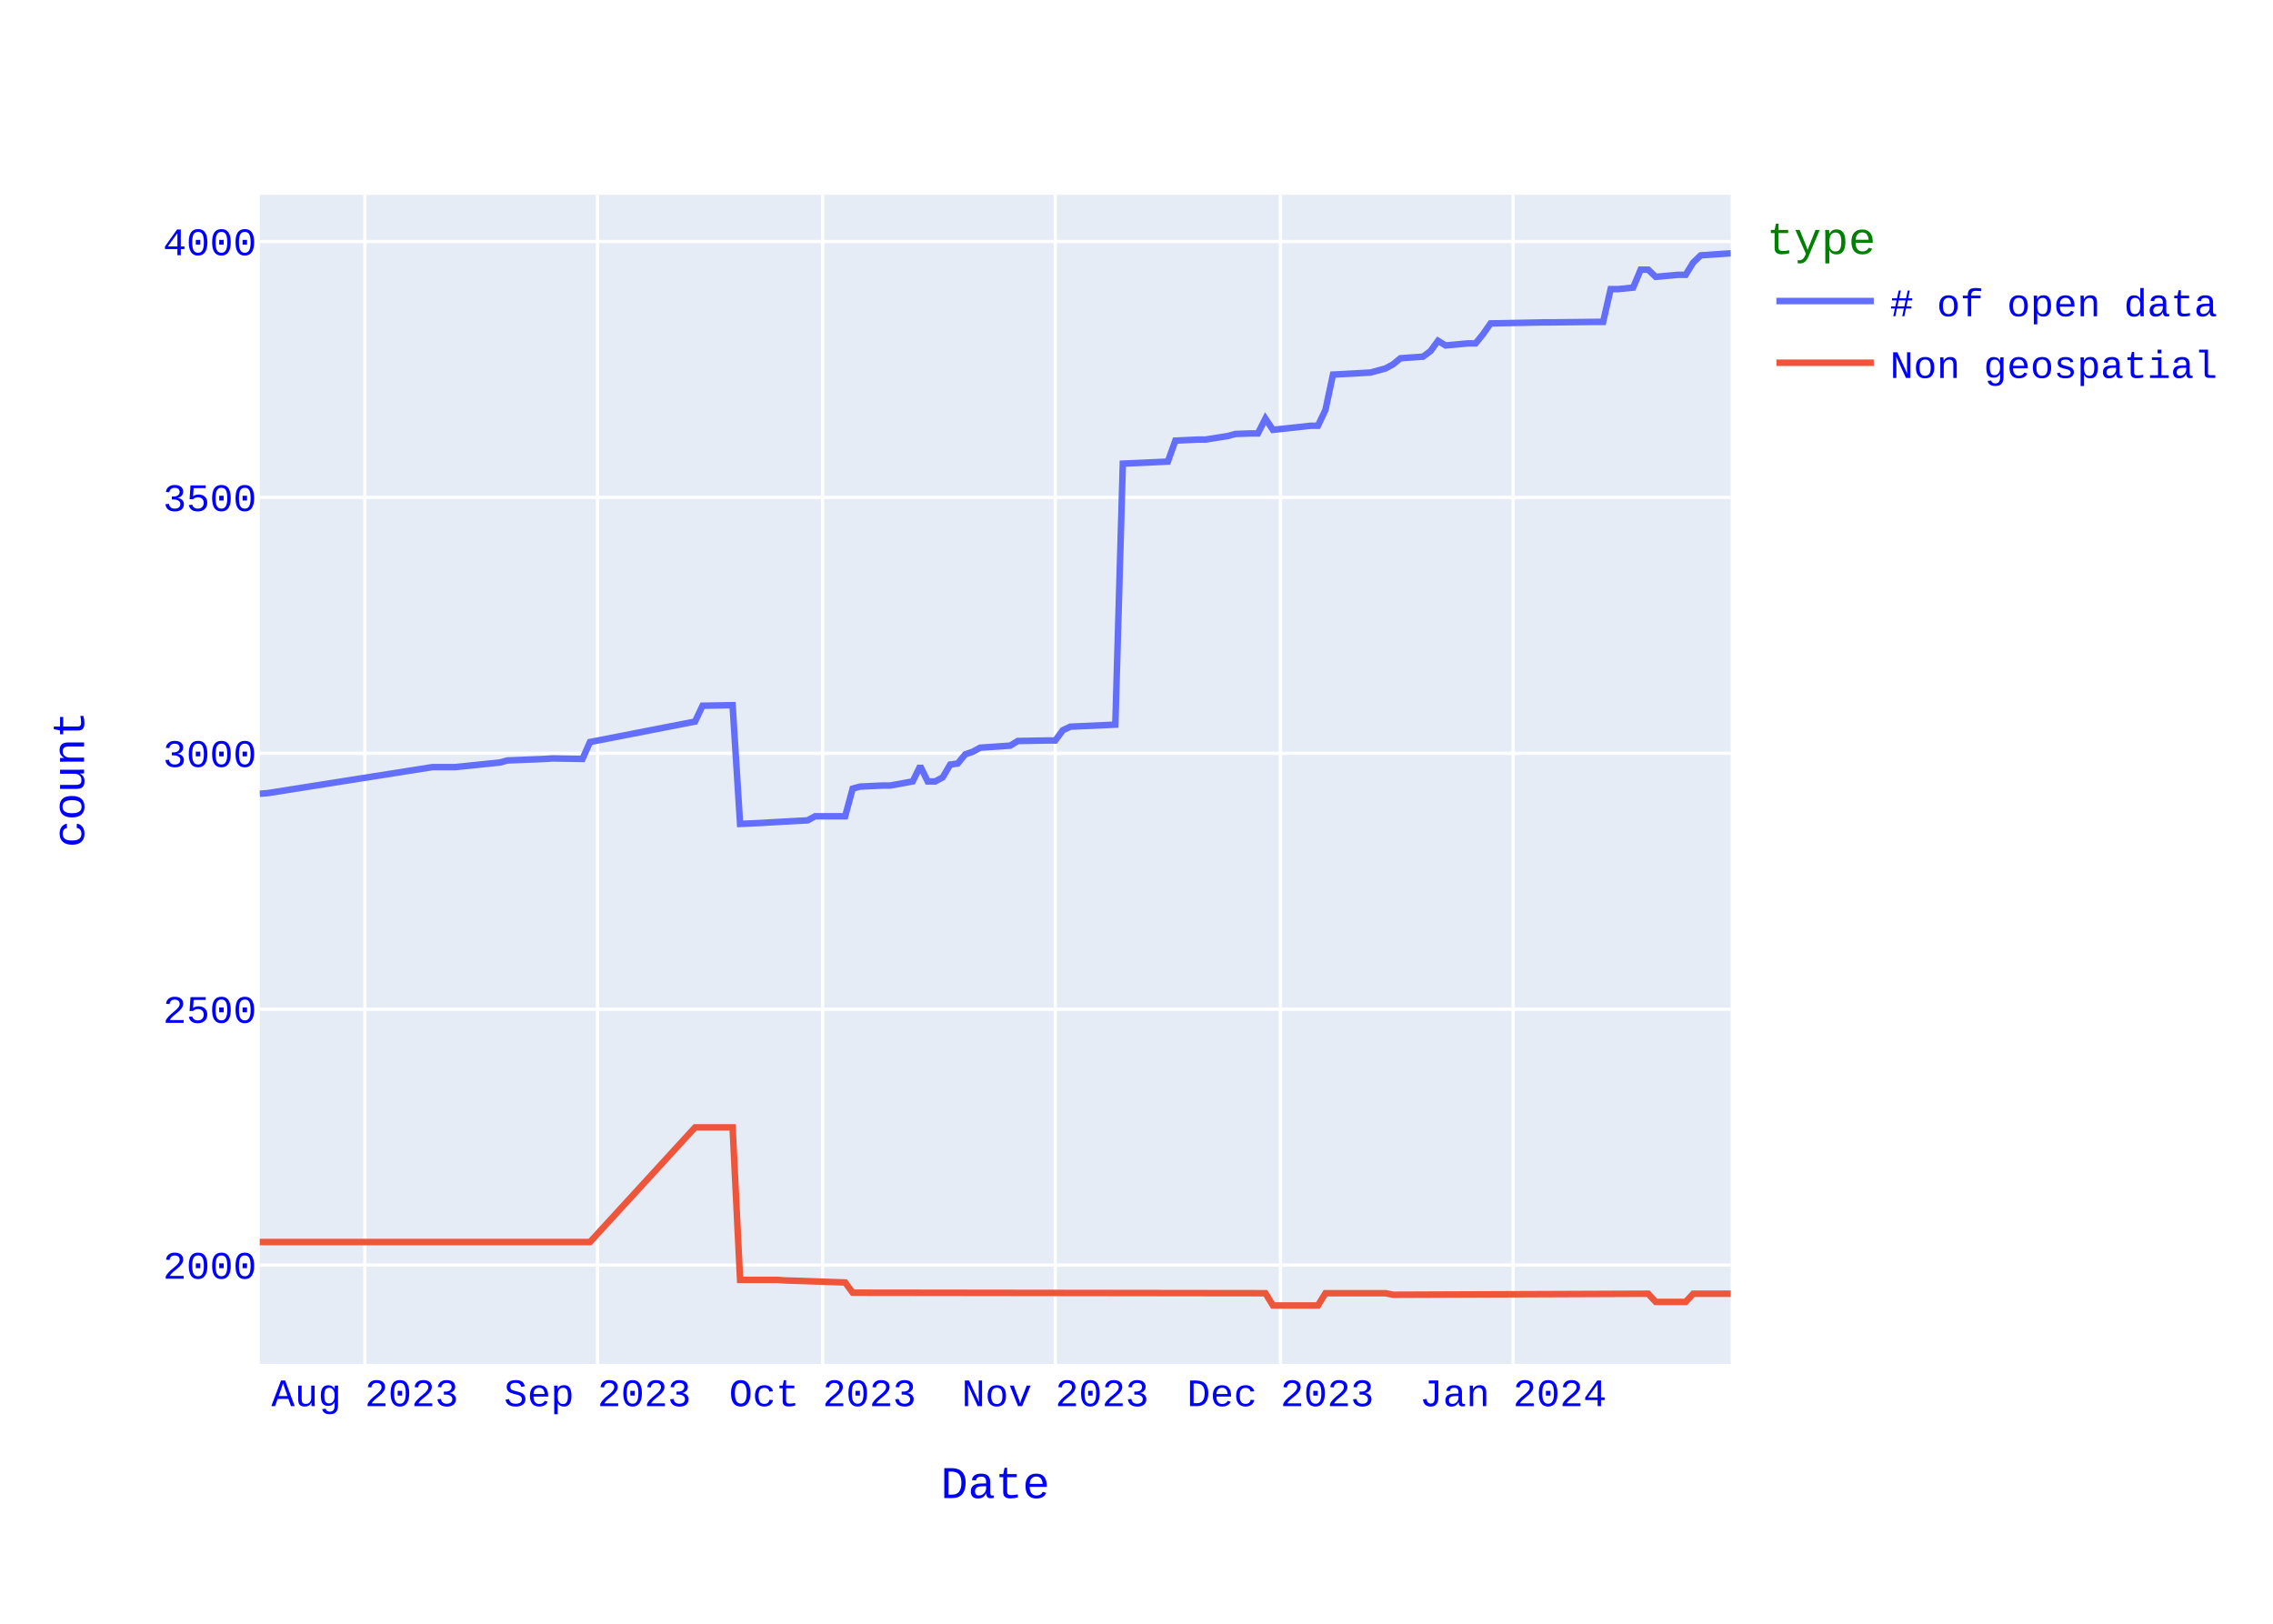
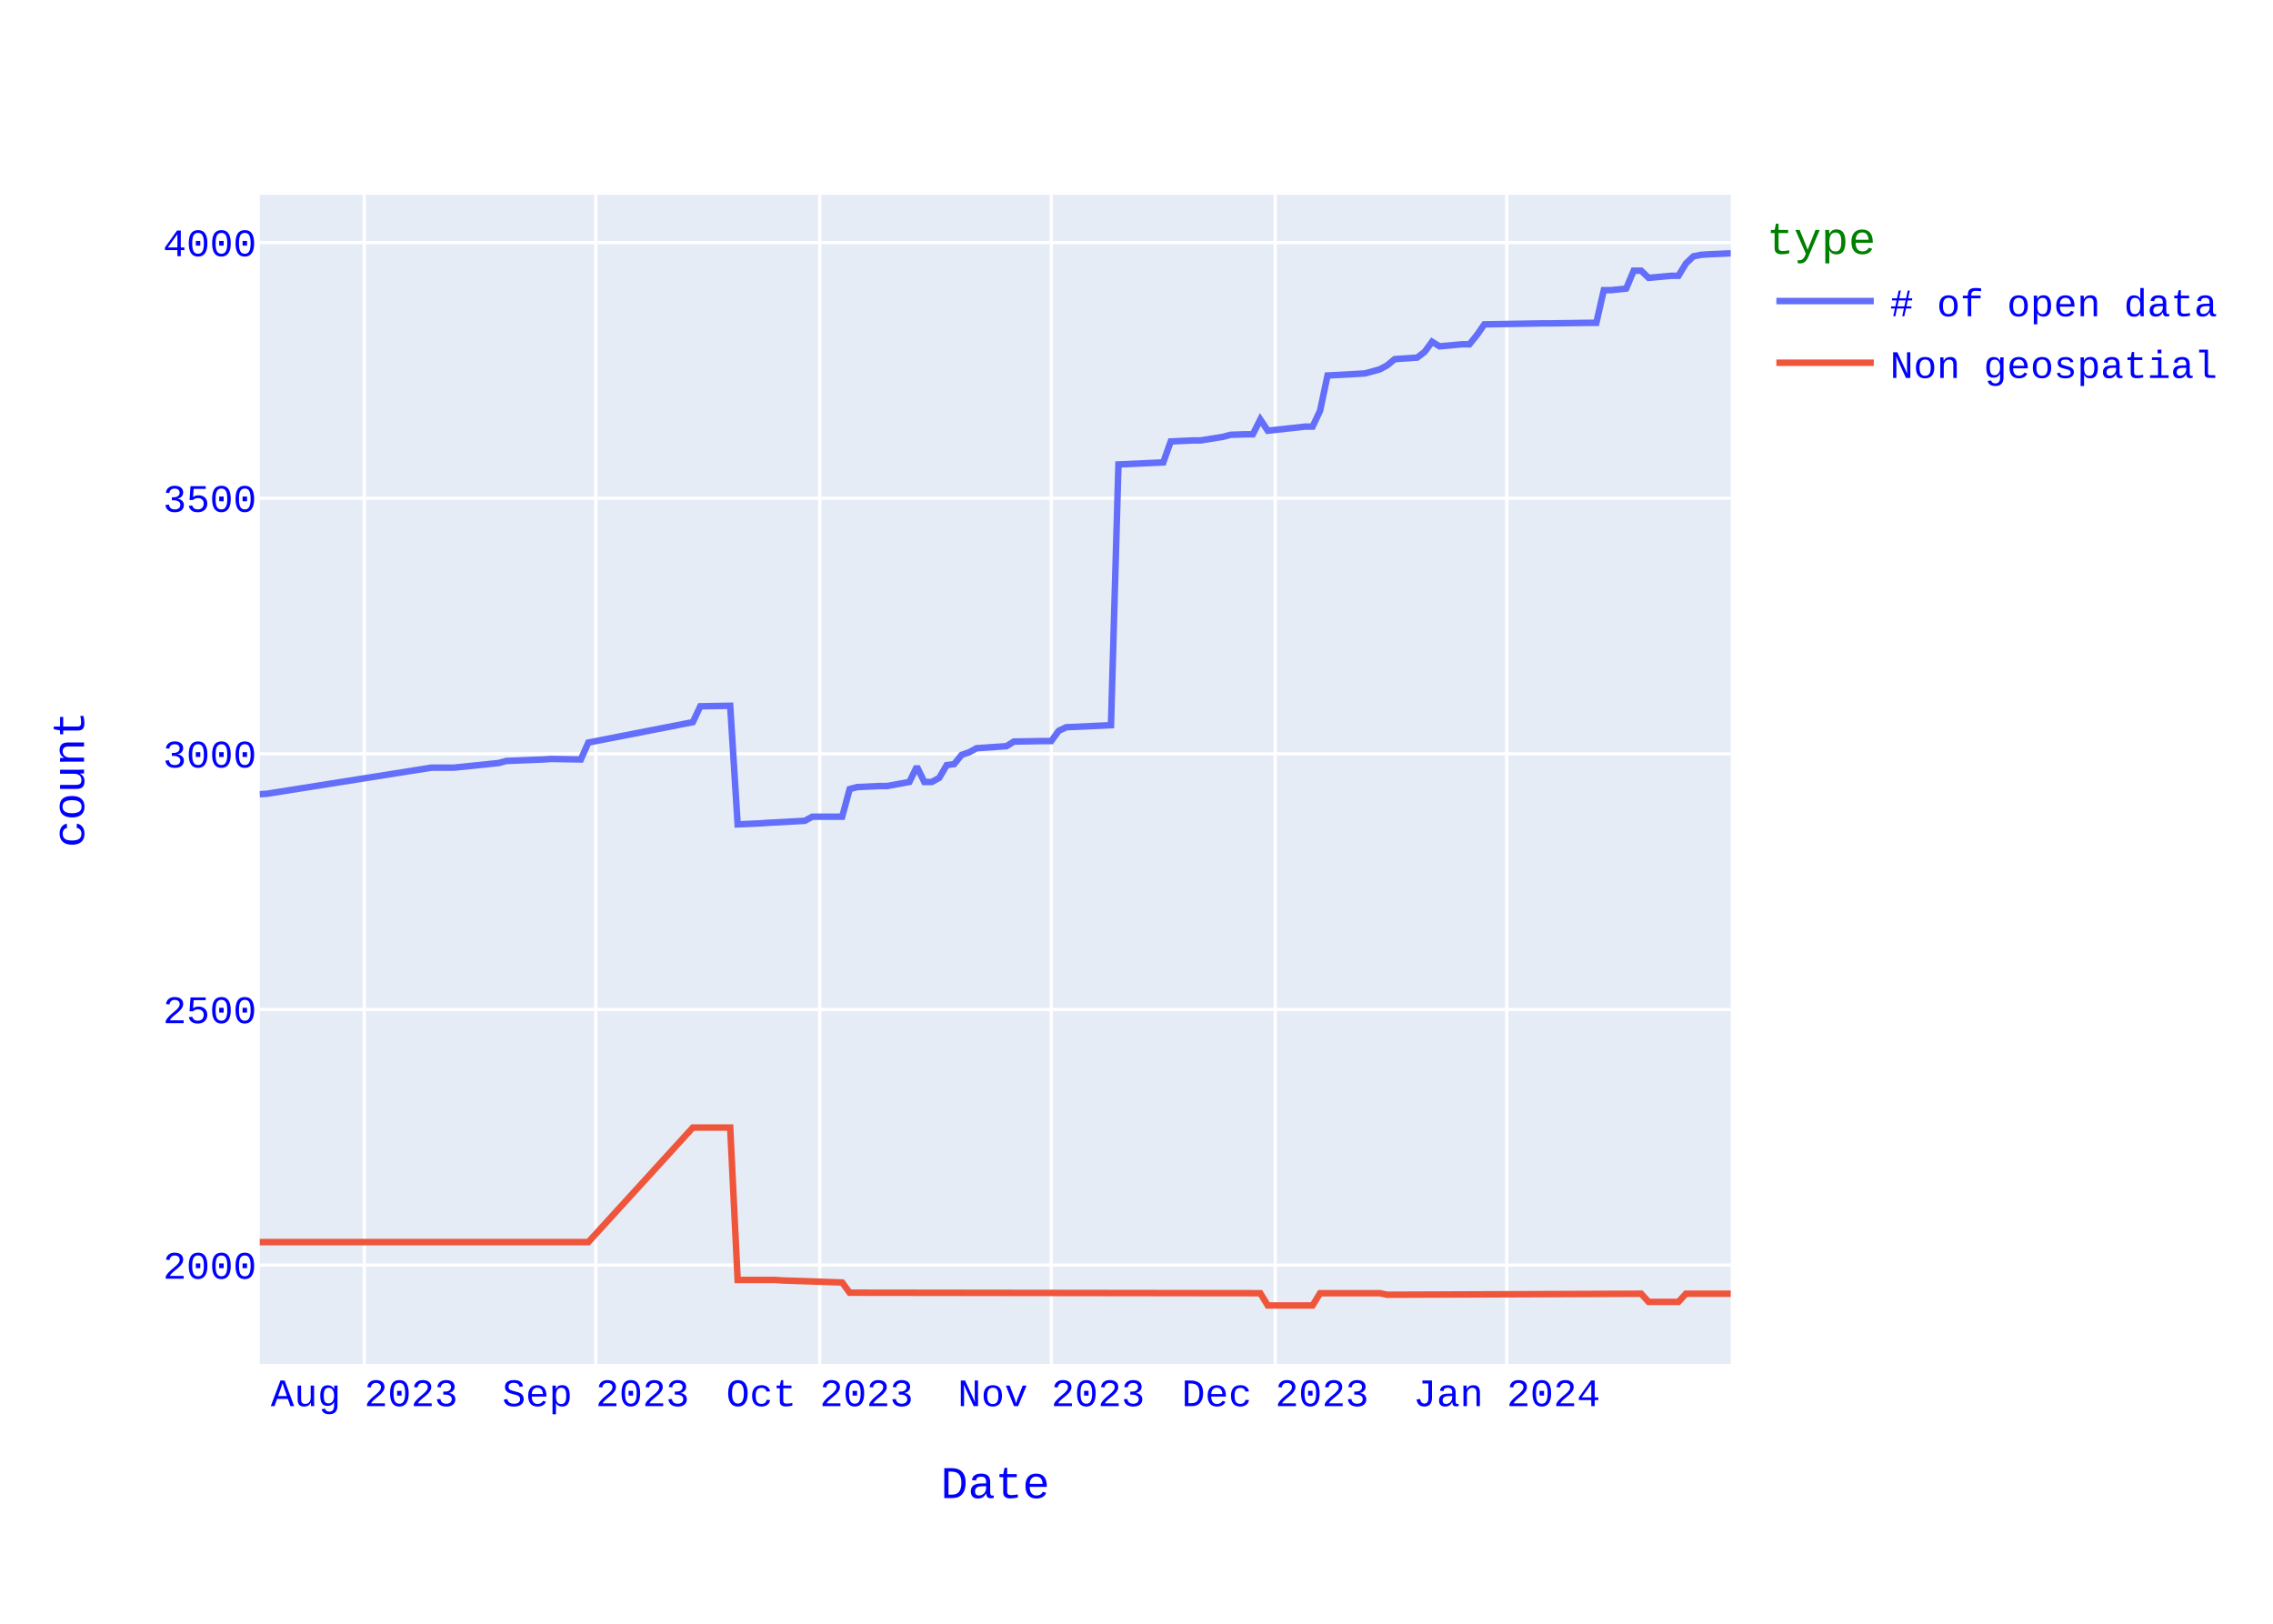
<svg xmlns="http://www.w3.org/2000/svg" class="main-svg" width="700" height="500" style="" viewBox="0 0 700 500">
  <rect x="0" y="0" width="700" height="500" style="fill: rgb(255, 255, 255); fill-opacity: 1;" />
-   <defs id="defs-d50321">
+   <defs id="defs-e89ebb">
    <g class="clips">
-       <clipPath id="clipd50321xyplot" class="plotclip">
+       <clipPath id="clipe89ebbxyplot" class="plotclip">
        <rect width="453" height="360" />
      </clipPath>
-       <clipPath class="axesclip" id="clipd50321x">
+       <clipPath class="axesclip" id="clipe89ebbx">
        <rect x="80" y="0" width="453" height="500" />
      </clipPath>
-       <clipPath class="axesclip" id="clipd50321y">
+       <clipPath class="axesclip" id="clipe89ebby">
        <rect x="0" y="60" width="700" height="360" />
      </clipPath>
-       <clipPath class="axesclip" id="clipd50321xy">
+       <clipPath class="axesclip" id="clipe89ebbxy">
        <rect x="80" y="60" width="453" height="360" />
      </clipPath>
    </g>
    <g class="gradients" />
    <g class="patterns" />
  </defs>
  <g class="bglayer">
    <rect class="bg" x="80" y="60" width="453" height="360" style="fill: rgb(229, 236, 246); fill-opacity: 1; stroke-width: 0;" />
  </g>
  <g class="layer-below">
    <g class="imagelayer" />
    <g class="shapelayer" />
  </g>
  <g class="cartesianlayer">
    <g class="subplot xy">
      <g class="layer-subplot">
        <g class="shapelayer" />
        <g class="imagelayer" />
      </g>
      <g class="minor-gridlayer">
        <g class="x" />
        <g class="y" />
      </g>
      <g class="gridlayer">
        <g class="x">
-           <path class="xgrid crisp" transform="translate(112.36,0)" d="M0,60v360" style="stroke: rgb(255, 255, 255); stroke-opacity: 1; stroke-width: 1px;" />
-           <path class="xgrid crisp" transform="translate(184.01,0)" d="M0,60v360" style="stroke: rgb(255, 255, 255); stroke-opacity: 1; stroke-width: 1px;" />
-           <path class="xgrid crisp" transform="translate(253.34,0)" d="M0,60v360" style="stroke: rgb(255, 255, 255); stroke-opacity: 1; stroke-width: 1px;" />
-           <path class="xgrid crisp" transform="translate(324.99,0)" d="M0,60v360" style="stroke: rgb(255, 255, 255); stroke-opacity: 1; stroke-width: 1px;" />
-           <path class="xgrid crisp" transform="translate(394.33,0)" d="M0,60v360" style="stroke: rgb(255, 255, 255); stroke-opacity: 1; stroke-width: 1px;" />
-           <path class="xgrid crisp" transform="translate(465.97,0)" d="M0,60v360" style="stroke: rgb(255, 255, 255); stroke-opacity: 1; stroke-width: 1px;" />
+           <path class="xgrid crisp" transform="translate(112.19,0)" d="M0,60v360" style="stroke: rgb(255, 255, 255); stroke-opacity: 1; stroke-width: 1px;" />
+           <path class="xgrid crisp" transform="translate(183.48,0)" d="M0,60v360" style="stroke: rgb(255, 255, 255); stroke-opacity: 1; stroke-width: 1px;" />
+           <path class="xgrid crisp" transform="translate(252.46,0)" d="M0,60v360" style="stroke: rgb(255, 255, 255); stroke-opacity: 1; stroke-width: 1px;" />
+           <path class="xgrid crisp" transform="translate(323.75,0)" d="M0,60v360" style="stroke: rgb(255, 255, 255); stroke-opacity: 1; stroke-width: 1px;" />
+           <path class="xgrid crisp" transform="translate(392.73,0)" d="M0,60v360" style="stroke: rgb(255, 255, 255); stroke-opacity: 1; stroke-width: 1px;" />
+           <path class="xgrid crisp" transform="translate(464.02,0)" d="M0,60v360" style="stroke: rgb(255, 255, 255); stroke-opacity: 1; stroke-width: 1px;" />
        </g>
        <g class="y">
-           <path class="ygrid crisp" transform="translate(0,389.55)" d="M80,0h453" style="stroke: rgb(255, 255, 255); stroke-opacity: 1; stroke-width: 1px;" />
-           <path class="ygrid crisp" transform="translate(0,310.76)" d="M80,0h453" style="stroke: rgb(255, 255, 255); stroke-opacity: 1; stroke-width: 1px;" />
-           <path class="ygrid crisp" transform="translate(0,231.96)" d="M80,0h453" style="stroke: rgb(255, 255, 255); stroke-opacity: 1; stroke-width: 1px;" />
-           <path class="ygrid crisp" transform="translate(0,153.17)" d="M80,0h453" style="stroke: rgb(255, 255, 255); stroke-opacity: 1; stroke-width: 1px;" />
-           <path class="ygrid crisp" transform="translate(0,74.38)" d="M80,0h453" style="stroke: rgb(255, 255, 255); stroke-opacity: 1; stroke-width: 1px;" />
+           <path class="ygrid crisp" transform="translate(0,389.56)" d="M80,0h453" style="stroke: rgb(255, 255, 255); stroke-opacity: 1; stroke-width: 1px;" />
+           <path class="ygrid crisp" transform="translate(0,310.85)" d="M80,0h453" style="stroke: rgb(255, 255, 255); stroke-opacity: 1; stroke-width: 1px;" />
+           <path class="ygrid crisp" transform="translate(0,232.13)" d="M80,0h453" style="stroke: rgb(255, 255, 255); stroke-opacity: 1; stroke-width: 1px;" />
+           <path class="ygrid crisp" transform="translate(0,153.41)" d="M80,0h453" style="stroke: rgb(255, 255, 255); stroke-opacity: 1; stroke-width: 1px;" />
+           <path class="ygrid crisp" transform="translate(0,74.69)" d="M80,0h453" style="stroke: rgb(255, 255, 255); stroke-opacity: 1; stroke-width: 1px;" />
        </g>
      </g>
      <g class="zerolinelayer" />
      <path class="xlines-below" />
      <path class="ylines-below" />
      <g class="overlines-below" />
      <g class="xaxislayer-below" />
      <g class="yaxislayer-below" />
      <g class="overaxes-below" />
-       <g class="plot" transform="translate(80,60)" clip-path="url(#clipd50321xyplot)">
+       <g class="plot" transform="translate(80,60)" clip-path="url(#clipe89ebbxyplot)">
        <g class="scatterlayer mlayer">
-           <g class="trace scatter trace5120d0" style="stroke-miterlimit: 2; opacity: 1;">
+           <g class="trace scatter traced08ea8" style="stroke-miterlimit: 2; opacity: 1;">
            <g class="fills" />
            <g class="errorbars" />
            <g class="lines">
-               <path class="js-line" d="M453,18L443.76,18.63L441.44,20.84L439.13,24.62L436.82,24.62L429.89,25.25L427.58,23.04L425.27,23.04L422.95,28.56L418.33,29.03L416.02,29.03L413.71,39.12L411.4,39.12L397.53,39.27L395.22,39.27L379.04,39.59L376.73,42.9L374.42,45.74L372.11,45.74L365.17,46.37L362.86,44.95L360.55,48.1L358.24,49.83L351.31,50.31L348.99,52.2L346.68,53.46L342.06,54.72L330.51,55.35L328.19,66.22L325.88,71.11L323.57,71.11L312.02,72.37L309.7,68.9L307.39,73.47L305.08,73.47L300.46,73.63L298.15,74.26L291.21,75.36L288.9,75.36L281.97,75.68L279.66,82.14L265.79,82.77L263.48,163.14L249.61,163.77L247.3,164.87L244.99,168.02L242.68,168.02L233.43,168.18L231.12,169.6L221.88,170.23L219.57,171.49L217.26,172.28L214.94,175.11L212.63,175.43L210.32,179.37L208.01,180.63L205.7,180.63L203.39,175.9L201.08,180.63L194.14,181.89L191.83,181.89L184.9,182.21L182.59,182.84L180.28,191.35L177.96,191.35L171.03,191.35L168.72,192.61L157.16,193.24L154.85,193.39L147.92,193.71L145.61,157.15L136.36,157.31L134.05,162.19L101.69,168.5L99.38,173.7L90.14,173.54L87.83,173.7L76.27,174.17L73.96,174.8L60.09,176.22L57.78,176.22L53.16,176.22L2.31,184.25L0,184.41" style="vector-effect: none; fill: none; stroke: rgb(99, 110, 250); stroke-opacity: 1; stroke-width: 2px; opacity: 1;" />
+               <path class="js-line" d="M453,18L446.1,18.31L443.8,18.47L441.5,18.94L439.2,21.15L436.9,24.93L434.6,24.93L427.71,25.56L425.41,23.35L423.11,23.35L420.81,28.86L416.21,29.34L413.91,29.34L411.61,39.41L409.31,39.41L397.81,39.57L395.51,39.57L377.12,39.88L374.82,43.19L372.52,46.02L370.22,46.02L363.32,46.65L361.02,45.24L358.72,48.38L356.42,50.12L349.52,50.59L347.22,52.48L344.92,53.74L340.32,55L328.83,55.63L326.53,66.49L324.23,71.37L321.93,71.37L310.43,72.63L308.13,69.17L305.83,73.73L303.53,73.73L298.93,73.89L296.63,74.52L289.74,75.62L287.44,75.62L280.54,75.94L278.24,82.39L264.44,83.02L262.14,163.31L248.35,163.94L246.05,165.04L243.75,168.19L241.45,168.19L232.25,168.35L229.95,169.77L220.75,170.4L218.45,171.66L216.15,172.44L213.85,175.28L211.55,175.59L209.25,179.53L206.95,180.79L204.65,180.79L202.36,176.06L200.06,180.79L193.16,182.05L190.86,182.05L183.96,182.36L181.66,182.99L179.36,191.49L177.06,191.49L170.16,191.49L167.86,192.75L156.37,193.38L154.07,193.54L147.17,193.85L144.87,157.33L135.67,157.49L133.37,162.37L101.18,168.66L98.88,173.86L89.68,173.7L87.38,173.86L75.88,174.33L73.58,174.96L59.79,176.38L57.49,176.38L52.89,176.38L2.3,184.41L0,184.57" style="vector-effect: none; fill: none; stroke: rgb(99, 110, 250); stroke-opacity: 1; stroke-width: 2px; opacity: 1;" />
            </g>
            <g class="points" />
            <g class="text" />
          </g>
-           <g class="trace scatter traceadd75d" style="stroke-miterlimit: 2; opacity: 1;">
+           <g class="trace scatter tracec8dbc3" style="stroke-miterlimit: 2; opacity: 1;">
            <g class="fills" />
            <g class="errorbars" />
            <g class="lines">
-               <path class="js-line" d="M453,338.38L441.44,338.38L439.13,340.9L429.89,340.9L427.58,338.38L348.99,338.69L346.68,338.22L328.19,338.22L325.88,342L312.02,342L309.7,338.22L182.59,338.06L180.28,334.91L161.79,334.28L159.47,334.12L147.92,334.12L145.61,287.16L134.05,287.16L101.69,322.46L0,322.46" style="vector-effect: none; fill: none; stroke: rgb(239, 85, 59); stroke-opacity: 1; stroke-width: 2px; opacity: 1;" />
+               <path class="js-line" d="M453,338.38L439.2,338.38L436.9,340.9L427.71,340.9L425.41,338.38L347.22,338.69L344.92,338.22L326.53,338.22L324.23,342L310.43,342L308.13,338.22L181.66,338.06L179.36,334.92L160.96,334.29L158.66,334.13L147.17,334.13L144.87,287.21L133.37,287.21L101.18,322.48L0,322.48" style="vector-effect: none; fill: none; stroke: rgb(239, 85, 59); stroke-opacity: 1; stroke-width: 2px; opacity: 1;" />
            </g>
            <g class="points" />
            <g class="text" />
          </g>
        </g>
      </g>
      <g class="overplot" />
      <path class="xlines-above crisp" d="M0,0" style="fill: none;" />
      <path class="ylines-above crisp" d="M0,0" style="fill: none;" />
      <g class="overlines-above" />
      <g class="xaxislayer-above">
        <g class="xtick">
-           <text text-anchor="middle" x="0" y="433" transform="translate(112.36,0)" style="font-family: 'Courier New'; font-size: 12px; fill: rgb(0, 0, 255); fill-opacity: 1; white-space: pre; opacity: 1;">Aug 2023</text>
+           <text text-anchor="middle" x="0" y="433" transform="translate(112.19,0)" style="font-family: 'Courier New'; font-size: 12px; fill: rgb(0, 0, 255); fill-opacity: 1; white-space: pre; opacity: 1;">Aug 2023</text>
        </g>
        <g class="xtick">
-           <text text-anchor="middle" x="0" y="433" style="font-family: 'Courier New'; font-size: 12px; fill: rgb(0, 0, 255); fill-opacity: 1; white-space: pre; opacity: 1;" transform="translate(184.01,0)">Sep 2023</text>
+           <text text-anchor="middle" x="0" y="433" style="font-family: 'Courier New'; font-size: 12px; fill: rgb(0, 0, 255); fill-opacity: 1; white-space: pre; opacity: 1;" transform="translate(183.48,0)">Sep 2023</text>
        </g>
        <g class="xtick">
-           <text text-anchor="middle" x="0" y="433" style="font-family: 'Courier New'; font-size: 12px; fill: rgb(0, 0, 255); fill-opacity: 1; white-space: pre; opacity: 1;" transform="translate(253.34,0)">Oct 2023</text>
+           <text text-anchor="middle" x="0" y="433" style="font-family: 'Courier New'; font-size: 12px; fill: rgb(0, 0, 255); fill-opacity: 1; white-space: pre; opacity: 1;" transform="translate(252.46,0)">Oct 2023</text>
        </g>
        <g class="xtick">
-           <text text-anchor="middle" x="0" y="433" style="font-family: 'Courier New'; font-size: 12px; fill: rgb(0, 0, 255); fill-opacity: 1; white-space: pre; opacity: 1;" transform="translate(324.99,0)">Nov 2023</text>
+           <text text-anchor="middle" x="0" y="433" style="font-family: 'Courier New'; font-size: 12px; fill: rgb(0, 0, 255); fill-opacity: 1; white-space: pre; opacity: 1;" transform="translate(323.75,0)">Nov 2023</text>
        </g>
        <g class="xtick">
-           <text text-anchor="middle" x="0" y="433" style="font-family: 'Courier New'; font-size: 12px; fill: rgb(0, 0, 255); fill-opacity: 1; white-space: pre; opacity: 1;" transform="translate(394.33,0)">Dec 2023</text>
+           <text text-anchor="middle" x="0" y="433" style="font-family: 'Courier New'; font-size: 12px; fill: rgb(0, 0, 255); fill-opacity: 1; white-space: pre; opacity: 1;" transform="translate(392.73,0)">Dec 2023</text>
        </g>
        <g class="xtick">
-           <text text-anchor="middle" x="0" y="433" style="font-family: 'Courier New'; font-size: 12px; fill: rgb(0, 0, 255); fill-opacity: 1; white-space: pre; opacity: 1;" transform="translate(465.97,0)">Jan 2024</text>
+           <text text-anchor="middle" x="0" y="433" style="font-family: 'Courier New'; font-size: 12px; fill: rgb(0, 0, 255); fill-opacity: 1; white-space: pre; opacity: 1;" transform="translate(464.02,0)">Jan 2024</text>
        </g>
      </g>
      <g class="yaxislayer-above">
        <g class="ytick">
-           <text text-anchor="end" x="79" y="4.2" transform="translate(0,389.55)" style="font-family: 'Courier New'; font-size: 12px; fill: rgb(0, 0, 255); fill-opacity: 1; white-space: pre; opacity: 1;">2000</text>
+           <text text-anchor="end" x="79" y="4.2" transform="translate(0,389.56)" style="font-family: 'Courier New'; font-size: 12px; fill: rgb(0, 0, 255); fill-opacity: 1; white-space: pre; opacity: 1;">2000</text>
        </g>
        <g class="ytick">
-           <text text-anchor="end" x="79" y="4.2" style="font-family: 'Courier New'; font-size: 12px; fill: rgb(0, 0, 255); fill-opacity: 1; white-space: pre; opacity: 1;" transform="translate(0,310.76)">2500</text>
+           <text text-anchor="end" x="79" y="4.2" style="font-family: 'Courier New'; font-size: 12px; fill: rgb(0, 0, 255); fill-opacity: 1; white-space: pre; opacity: 1;" transform="translate(0,310.85)">2500</text>
        </g>
        <g class="ytick">
-           <text text-anchor="end" x="79" y="4.2" style="font-family: 'Courier New'; font-size: 12px; fill: rgb(0, 0, 255); fill-opacity: 1; white-space: pre; opacity: 1;" transform="translate(0,231.96)">3000</text>
+           <text text-anchor="end" x="79" y="4.2" style="font-family: 'Courier New'; font-size: 12px; fill: rgb(0, 0, 255); fill-opacity: 1; white-space: pre; opacity: 1;" transform="translate(0,232.13)">3000</text>
        </g>
        <g class="ytick">
-           <text text-anchor="end" x="79" y="4.2" style="font-family: 'Courier New'; font-size: 12px; fill: rgb(0, 0, 255); fill-opacity: 1; white-space: pre; opacity: 1;" transform="translate(0,153.17)">3500</text>
+           <text text-anchor="end" x="79" y="4.2" style="font-family: 'Courier New'; font-size: 12px; fill: rgb(0, 0, 255); fill-opacity: 1; white-space: pre; opacity: 1;" transform="translate(0,153.41)">3500</text>
        </g>
        <g class="ytick">
-           <text text-anchor="end" x="79" y="4.2" style="font-family: 'Courier New'; font-size: 12px; fill: rgb(0, 0, 255); fill-opacity: 1; white-space: pre; opacity: 1;" transform="translate(0,74.38)">4000</text>
+           <text text-anchor="end" x="79" y="4.2" style="font-family: 'Courier New'; font-size: 12px; fill: rgb(0, 0, 255); fill-opacity: 1; white-space: pre; opacity: 1;" transform="translate(0,74.69)">4000</text>
        </g>
      </g>
      <g class="overaxes-above" />
    </g>
  </g>
  <g class="polarlayer" />
  <g class="smithlayer" />
  <g class="ternarylayer" />
  <g class="geolayer" />
  <g class="funnelarealayer" />
  <g class="pielayer" />
  <g class="iciclelayer" />
  <g class="treemaplayer" />
  <g class="sunburstlayer" />
  <g class="glimages" />
-   <defs id="topdefs-d50321">
+   <defs id="topdefs-e89ebb">
    <g class="clips" />
-     <clipPath id="legendd50321">
+     <clipPath id="legende89ebb">
      <rect width="146" height="67" x="0" y="0" />
    </clipPath>
  </defs>
  <g class="layer-above">
    <g class="imagelayer" />
    <g class="shapelayer" />
  </g>
  <g class="infolayer">
    <g class="legend" pointer-events="all" transform="translate(542.06,60)">
      <rect class="bg" shape-rendering="crispEdges" style="stroke: rgb(68, 68, 68); stroke-opacity: 1; fill: rgb(255, 255, 255); fill-opacity: 1; stroke-width: 0px;" width="146" height="67" x="0" y="0" />
-       <g class="scrollbox" transform="" clip-path="url(#legendd50321)">
+       <g class="scrollbox" transform="" clip-path="url(#legende89ebb)">
        <text class="legendtitletext" text-anchor="start" x="2" y="18.2" style="font-family: 'Courier New'; font-size: 14px; fill: rgb(0, 128, 0); fill-opacity: 1; white-space: pre;">type</text>
        <g class="groups" transform="">
          <g class="traces" transform="translate(0,32.7)" style="opacity: 1;">
            <text class="legendtext" text-anchor="start" x="40" y="4.68" style="font-family: 'Courier New'; font-size: 12px; fill: rgb(0, 0, 255); fill-opacity: 1; white-space: pre;"># of open data</text>
            <g class="layers" style="opacity: 1;">
              <g class="legendfill" />
              <g class="legendlines">
                <path class="js-line" d="M5,0h30" style="fill: none; stroke: rgb(99, 110, 250); stroke-opacity: 1; stroke-width: 2px;" />
              </g>
              <g class="legendsymbols">
                <g class="legendpoints" />
              </g>
            </g>
            <rect class="legendtoggle" x="0" y="-9.5" width="140.828" height="19" style="fill: rgb(0, 0, 0); fill-opacity: 0;" />
          </g>
        </g>
        <g class="groups" transform="">
          <g class="traces" transform="translate(0,51.7)" style="opacity: 1;">
            <text class="legendtext" text-anchor="start" x="40" y="4.68" style="font-family: 'Courier New'; font-size: 12px; fill: rgb(0, 0, 255); fill-opacity: 1; white-space: pre;">Non geospatial</text>
            <g class="layers" style="opacity: 1;">
              <g class="legendfill" />
              <g class="legendlines">
                <path class="js-line" d="M5,0h30" style="fill: none; stroke: rgb(239, 85, 59); stroke-opacity: 1; stroke-width: 2px;" />
              </g>
              <g class="legendsymbols">
                <g class="legendpoints" />
              </g>
            </g>
            <rect class="legendtoggle" x="0" y="-9.5" width="140.828" height="19" style="fill: rgb(0, 0, 0); fill-opacity: 0;" />
          </g>
        </g>
      </g>
      <rect class="scrollbar" rx="20" ry="3" width="0" height="0" style="fill: rgb(128, 139, 164); fill-opacity: 1;" x="0" y="0" />
    </g>
    <g class="g-gtitle" />
    <g class="g-xtitle">
      <text class="xtitle" x="306.5" y="461.3" text-anchor="middle" style="font-family: 'Courier New'; font-size: 14px; fill: rgb(0, 0, 255); opacity: 1; font-weight: normal; white-space: pre;">Date</text>
    </g>
    <g class="g-ytitle">
      <text class="ytitle" transform="rotate(-90,25.8875,240)" x="25.888" y="240" text-anchor="middle" style="font-family: 'Courier New'; font-size: 14px; fill: rgb(0, 0, 255); opacity: 1; font-weight: normal; white-space: pre;">count</text>
    </g>
  </g>
</svg>
